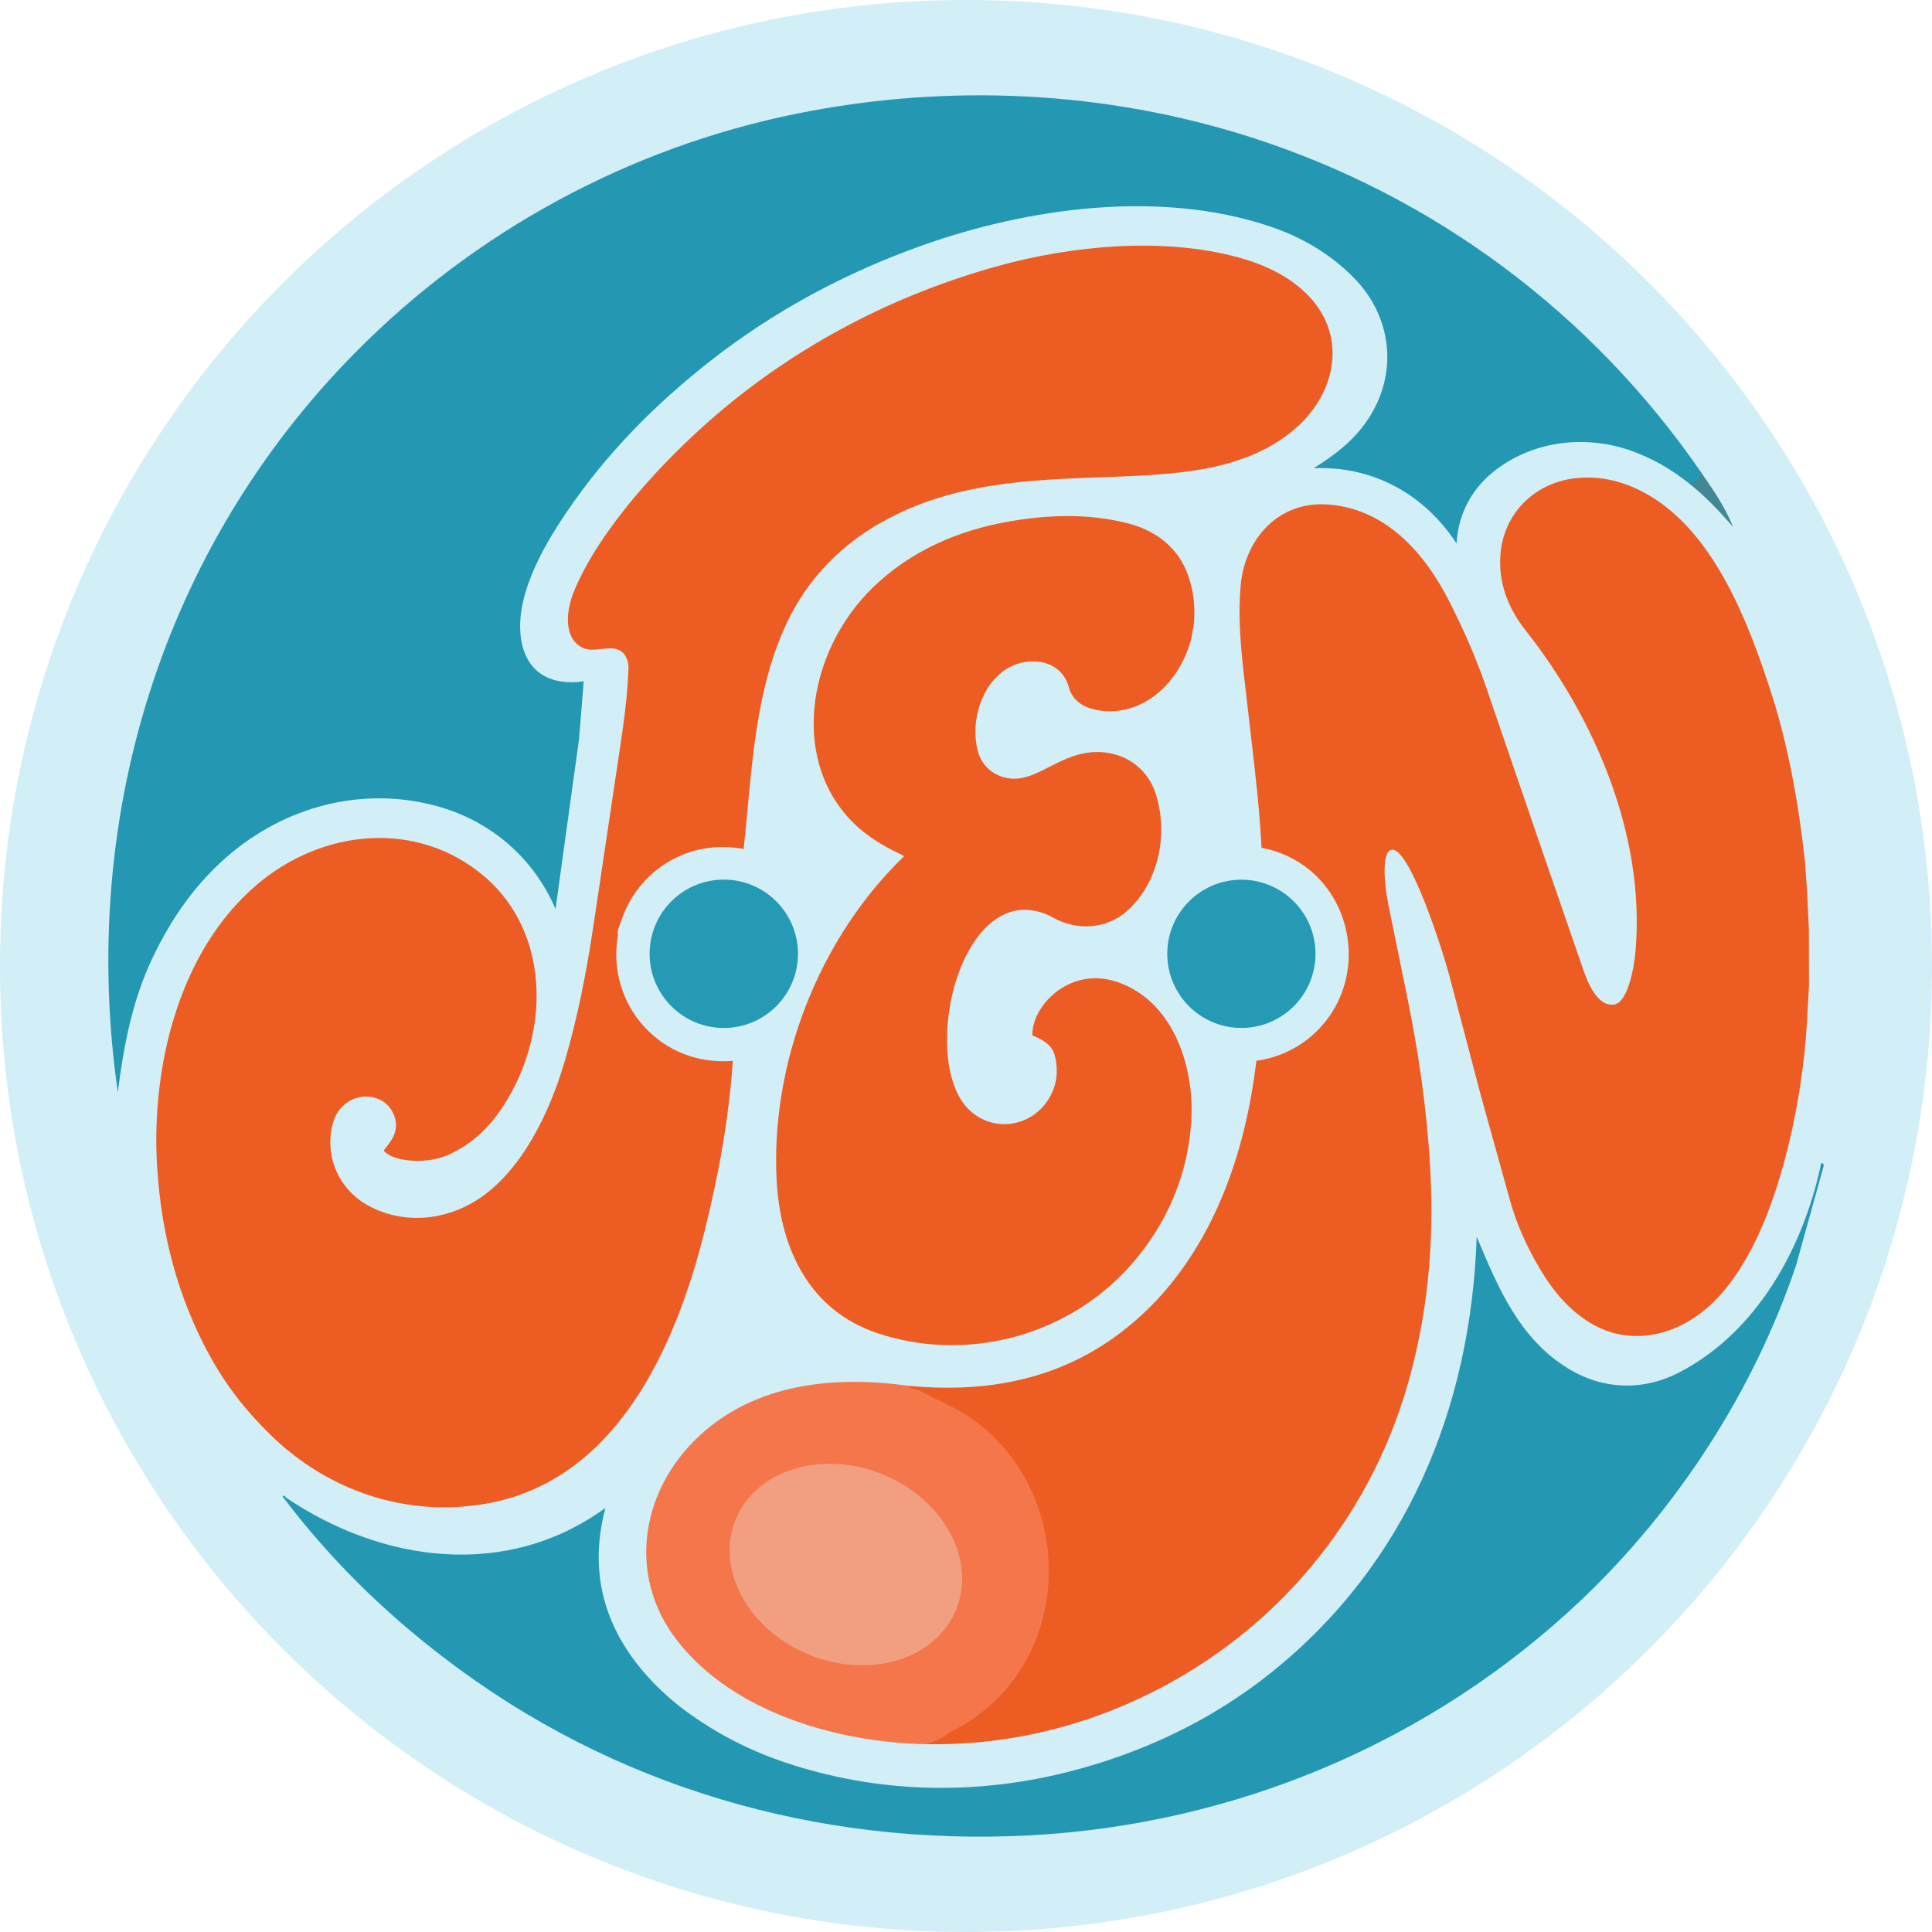
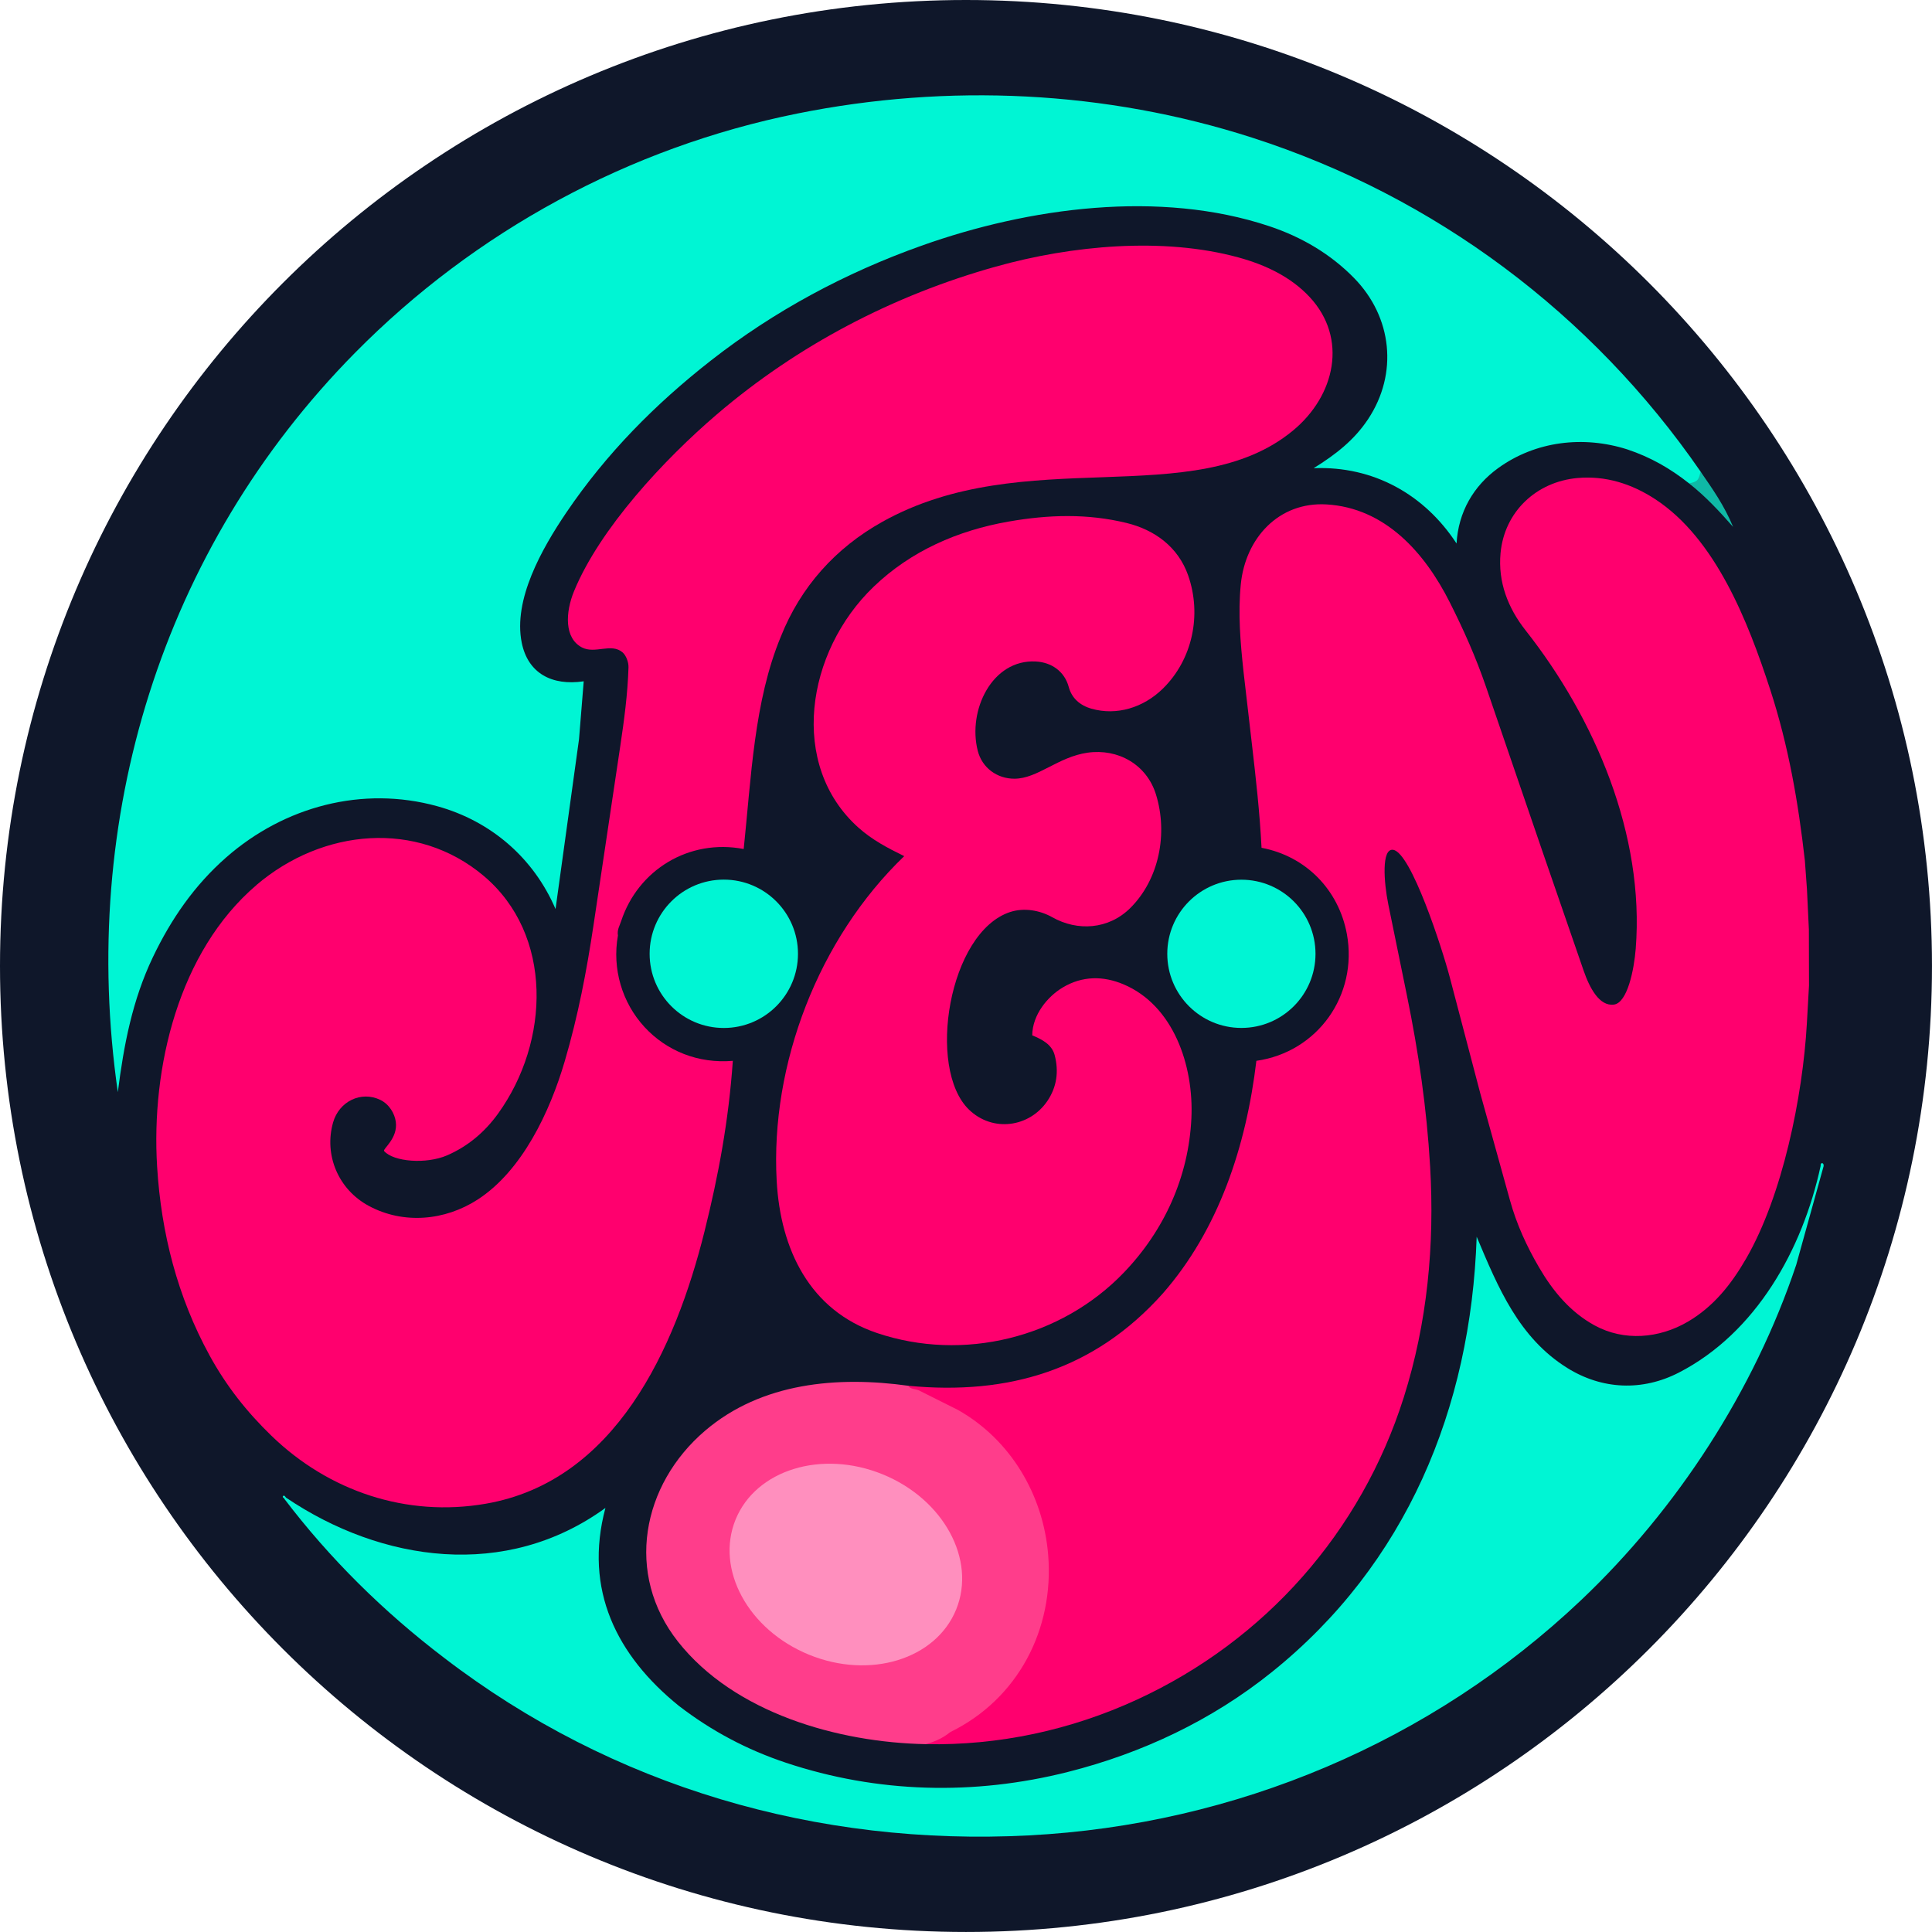
<svg xmlns="http://www.w3.org/2000/svg" id="a" data-name="Layer 1" viewBox="0 0 890.51 890.51">
-   <circle cx="445.25" cy="445.25" r="445.25" fill="#d2eef7" />
+   <circle cx="445.25" cy="445.25" r="445.25" fill="#0F172A" />
  <g>
-     <path d="M783.84,217.38c2.06,4.34-.98,7.87-5.28,5.44-8.69-6.89-17.82-12.12-28.48-15.67-20.22-6.46-42.27-3.86-59.51,8.59-11.41,8.24-18.37,20.26-19.21,34.77-14.72-22.52-38.22-35.81-65.87-34.71,10.19-6.29,18.75-13.03,25.08-22.57,13.94-21.03,11.21-47.09-6.5-65.14-10.8-11.01-24.06-18.84-39.02-23.83-50.39-16.81-110.66-8.7-160.36,9.01-35.04,12.48-67.69,29.99-96.94,52.85-25.79,20.16-48.31,42.99-66.62,69.98-11.54,17.02-24.62,40.36-20.66,60.09,2.83,14.1,13.85,20.02,28.58,17.84l-2.16,26.65-10.83,78.32c-10.04-23.41-29.65-40.54-54.57-47.41-34.43-9.49-70.44.11-97.25,23.63-14.6,12.8-25.39,28.4-33.79,46-9.44,19.77-13.4,40.5-16.14,62.19-18.1-125.83,20.31-250.6,109.35-340.81,55.28-56.01,126.42-94.66,203.76-110.25,69.65-14.04,142.2-10.62,209.71,11.09,84.34,27.13,156.64,81.33,206.72,153.93Z" fill="#2498b2" />
-     <path d="M118.22,407.91c30.63-26.11,74.08-29.94,104.65-4.26,32.26,27.09,30.62,76.47,6.71,109.64-6.17,8.56-13.92,15.07-23.44,19.22-9.67,4.21-24.78,3-29.1-1.97-.78-.9,6.43-5.76,5.4-13.44-.51-3.83-3.02-8.13-7.15-10.13-8.89-4.29-19.01.72-21.76,10.39-4.28,15.06,2.44,30.93,16.46,38.47,15.95,8.58,35.09,6.86,50.21-2.94,20.47-13.27,33.26-40.4,40.11-63.76,6.13-20.87,10.07-41.38,13.3-62.99l12.23-81.84c1.87-12.53,3.47-24.31,3.85-36.68.08-2.67-1.26-5.63-2.69-6.88-5.2-4.56-12.68.85-18.77-2.32-8.18-4.26-7.67-16.15-3.62-25.97,11.93-28.93,41.58-60.74,65.82-81.47,37.31-31.9,81.23-54.85,128.58-68.1,34.93-9.77,77.04-13.73,111.79-4.23,12.51,3.42,24.24,8.99,32.89,18.3,17.63,18.97,11.8,45.39-7.73,61.52-45.87,37.89-123.69,5.35-189.36,42.1-21.49,12.02-37.55,29.91-46.66,52.79-12.42,29.83-13.71,65.4-17.15,97.97-25.22-4.83-48.74,9.63-56.5,33.28-.73,2.23-1.91,3.94-1.47,6.61-2.74,15.31,1.93,30.96,12.23,42.14,10.24,11.11,24.82,16.95,40.73,15.61-1.92,27.57-6.63,52.89-13.06,78.66-13.52,54.17-41.1,115.15-100.84,125.48-36.46,6.31-72.29-5.72-98.73-31.3-11.44-11.07-20.84-22.96-28.58-37.11-14.71-26.89-22.27-56.21-24.15-86.95-2.8-45.62,9.86-99.17,45.81-129.82Z" fill="#ed5d23" />
-     <path d="M465.66,420.35c-28.47,9.31-38.61,72.05-19.09,91.05,10.91,10.63,27.9,8.24,36.15-3.87,4.41-6.48,5.39-13.71,3.39-21.25-1.32-4.99-6.07-7.29-10.33-9.07.11-9.57,7.14-17.9,13.99-22.01,9.11-5.46,18.72-5.45,28.1-1.49,22.82,9.63,32.45,37.13,31.27,61.84-1.27,26.79-12.44,51.51-31.04,70.92-29,30.28-74.17,41.34-113.88,27.95-31.04-10.47-44.5-38.55-46.23-70.17-2.93-53.61,19.18-111.54,58.78-149.63-7.77-3.82-14.81-7.52-21.1-13.15-32.18-28.78-24.31-80.97,7.05-111.06,17.17-16.48,38.76-25.91,62.2-30.01,18.37-3.21,36.28-3.75,54.3.64,13.12,3.19,23.86,11.18,28.41,24.12,6.4,18.19,2.05,38.85-11.67,52.28-8.94,8.76-21.29,12.53-32.9,9.21-5.34-1.53-9.08-4.88-10.46-10.03-1.92-7.14-7.91-11.34-15.18-11.72-20.16-1.08-31.49,22.57-26.75,41.15,2.02,7.92,8.98,12.92,16.96,12.88,10.68-.05,20.09-10.07,33.67-12,13.99-1.99,27.21,5.4,31.5,19.21,5.61,18.02,1.51,39.14-11.81,52.38-10.05,9.99-24.41,10.77-35.95,4.27-5.91-3.33-13.19-4.45-19.38-2.43Z" fill="#ed5d23" />
-     <circle cx="333.62" cy="439.63" r="34.19" fill="#259ab4" />
-     <circle cx="572.19" cy="439.64" r="34.16" fill="#259ab4" />
-     <path d="M778.56,222.82c1.61-.35,3.09-.73,3.85-1.65.91-1.09,1.06-2.54,1.43-3.79,5.53,8.02,10.94,15.63,14.99,25.48-6.33-7.21-12.61-13.97-20.28-20.04Z" fill="#438694" />
-     <path d="M426.79,803.93l.88-2.11c34.12-14.05,55.65-44.11,53.89-81.97-1.78-38.31-25.41-63.83-58.82-77.4-3.82-.45-5.17-1.68-4.04-3.71,46.15,4.44,85.8-7.33,117.22-42.49,25.82-29.47,38.48-67.92,43.18-107.29,28.19-4,46.91-30.24,41.7-58.48-3.74-20.25-18.79-35.83-39.32-39.71-.84-16.38-2.62-32.1-4.51-48.38l-3.8-32.8c-1.45-13.59-2.59-26.8-1.25-40.3,2.11-21.21,17.48-38.09,39.51-36.79,26.85,1.59,45.14,21.96,56.79,45.09,6.5,12.9,12.07,25.41,16.78,39.14l26.02,75.89,18.9,54.73c2.78,8.05,7.28,16.58,13.98,15.69,6.23-.83,9.29-16.12,10.05-25.76,4.13-52.35-18.67-106-50.75-146.71-8.2-10.4-12.78-22.35-11.56-35.6,1.76-19.07,16.46-32.93,35.47-34.64,12.81-1.15,24.83,2.58,35.78,9.73,27.83,18.16,42.8,56.3,53.07,87.87,8.39,25.8,12.92,51.83,15.96,78.81l.95,13.07.89,18.6.06,25.85-.99,17.53c-1.9,33.53-11.19,79.32-28.02,108.37-6.88,11.88-15,22.13-26.89,29.08-13.21,7.72-29.35,9.08-42.91,1.68-11.24-6.14-19.24-15.8-25.62-26.74-5.77-9.89-10.34-19.88-13.41-30.95l-13.69-49.31-14.02-53.36c-3.55-13.5-17.85-57.62-26.12-58.85-5.46-.81-4.31,14.99-2.24,25.15l8.57,41.93c5.38,26.33,9.12,51.84,10.7,78.85,2.12,36.21-1.28,72.1-12.16,106.5-19.6,61.92-63.87,111.99-122.76,139.17-30.75,14.2-63.94,21.26-97.45,20.63Z" fill="#ed5d23" />
-     <path d="M418.69,638.74c.89,1.69,3.31,1.36,4.93,2.17l17.89,8.95c24.28,13.69,39.37,39.17,41.62,66.79,2.8,34.36-13.94,66.39-44.95,81.63-.98.48-3.52,3.43-11.39,5.65-40.53-.77-88.31-14.37-114.27-47.23-24.6-31.13-16.76-72.34,12.53-97.3,25.99-22.15,60.96-25.21,93.64-20.66Z" fill="#f4764a" />
-     <path d="M131.87,690.33c44.04,29.72,101.35,38.01,147.19,4.72-10.08,37.68,5.21,68.14,33.93,91.29,14.99,11.5,31.13,20.1,49.24,26.14,42.12,14.05,86.76,15.16,129.9,4.28,34.38-8.67,66.48-23.87,94.08-46.04,61.86-49.67,91.78-121.37,94.43-200.69,9.91,23.57,19.46,46.6,41.77,60.51,16.04,10,34.59,10.8,51.47,2.1,35.46-18.28,56.95-56.59,65.3-95.26-.22-1.79,1.63-1.62,1.37.15l-12.64,45.51c-19.4,57.87-54.87,112.55-99.15,154.51-69.06,65.44-159.38,103.48-254.48,108.43-97.43,5.07-192-22.33-269.54-81.82-27.97-21.27-52.78-45.8-73.74-73.38.09-.2-.09-.35-.26-.32-.96-.54,0-1.59.65-.75l.46.64Z" fill="#2498b2" />
-     <ellipse cx="389.88" cy="721.08" rx="44.9" ry="54.9" transform="translate(-425.04 809.8) rotate(-67.81)" fill="#f29e81" />
+     <path d="M783.84,217.38c2.06,4.34-.98,7.87-5.28,5.44-8.69-6.89-17.82-12.12-28.48-15.67-20.22-6.46-42.27-3.86-59.51,8.59-11.41,8.24-18.37,20.26-19.21,34.77-14.72-22.52-38.22-35.81-65.87-34.71,10.19-6.29,18.75-13.03,25.08-22.57,13.94-21.03,11.21-47.09-6.5-65.14-10.8-11.01-24.06-18.84-39.02-23.83-50.39-16.81-110.66-8.7-160.36,9.01-35.04,12.48-67.69,29.99-96.94,52.85-25.79,20.16-48.31,42.99-66.62,69.98-11.54,17.02-24.62,40.36-20.66,60.09,2.83,14.1,13.85,20.02,28.58,17.84l-2.16,26.65-10.83,78.32c-10.04-23.41-29.65-40.54-54.57-47.41-34.43-9.49-70.44.11-97.25,23.63-14.6,12.8-25.39,28.4-33.79,46-9.44,19.77-13.4,40.5-16.14,62.19-18.1-125.83,20.31-250.6,109.35-340.81,55.28-56.01,126.42-94.66,203.76-110.25,69.65-14.04,142.2-10.62,209.71,11.09,84.34,27.13,156.64,81.33,206.72,153.93Z" fill="#00F5D4" />
+     <path d="M118.22,407.91c30.63-26.11,74.08-29.94,104.65-4.26,32.26,27.09,30.62,76.47,6.71,109.64-6.17,8.56-13.92,15.07-23.44,19.22-9.67,4.21-24.78,3-29.1-1.97-.78-.9,6.43-5.76,5.4-13.44-.51-3.83-3.02-8.13-7.15-10.13-8.89-4.29-19.01.72-21.76,10.39-4.28,15.06,2.44,30.93,16.46,38.47,15.95,8.58,35.09,6.86,50.21-2.94,20.47-13.27,33.26-40.4,40.11-63.76,6.13-20.87,10.07-41.38,13.3-62.99l12.23-81.84c1.87-12.53,3.47-24.31,3.85-36.68.08-2.67-1.26-5.63-2.69-6.88-5.2-4.56-12.68.85-18.77-2.32-8.18-4.26-7.67-16.15-3.62-25.97,11.93-28.93,41.58-60.74,65.82-81.47,37.31-31.9,81.23-54.85,128.58-68.1,34.93-9.77,77.04-13.73,111.79-4.23,12.51,3.42,24.24,8.99,32.89,18.3,17.63,18.97,11.8,45.39-7.73,61.52-45.87,37.89-123.69,5.35-189.36,42.1-21.49,12.02-37.55,29.91-46.66,52.79-12.42,29.83-13.71,65.4-17.15,97.97-25.22-4.83-48.74,9.63-56.5,33.28-.73,2.23-1.91,3.94-1.47,6.61-2.74,15.31,1.93,30.96,12.23,42.14,10.24,11.11,24.82,16.95,40.73,15.61-1.92,27.57-6.63,52.89-13.06,78.66-13.52,54.17-41.1,115.15-100.84,125.48-36.46,6.31-72.29-5.72-98.73-31.3-11.44-11.07-20.84-22.96-28.58-37.11-14.71-26.89-22.27-56.21-24.15-86.95-2.8-45.62,9.86-99.17,45.81-129.82Z" fill="#FF006E" />
+     <path d="M465.66,420.35c-28.47,9.31-38.61,72.05-19.09,91.05,10.91,10.63,27.9,8.24,36.15-3.87,4.41-6.48,5.39-13.71,3.39-21.25-1.32-4.99-6.07-7.29-10.33-9.07.11-9.57,7.14-17.9,13.99-22.01,9.11-5.46,18.72-5.45,28.1-1.49,22.82,9.63,32.45,37.13,31.27,61.84-1.27,26.79-12.44,51.51-31.04,70.92-29,30.28-74.17,41.34-113.88,27.95-31.04-10.47-44.5-38.55-46.23-70.17-2.93-53.61,19.18-111.54,58.78-149.63-7.77-3.82-14.81-7.52-21.1-13.15-32.18-28.78-24.31-80.97,7.05-111.06,17.17-16.48,38.76-25.91,62.2-30.01,18.37-3.21,36.28-3.75,54.3.64,13.12,3.19,23.86,11.18,28.41,24.12,6.4,18.19,2.05,38.85-11.67,52.28-8.94,8.76-21.29,12.53-32.9,9.21-5.34-1.53-9.08-4.88-10.46-10.03-1.92-7.14-7.91-11.34-15.18-11.72-20.16-1.08-31.49,22.57-26.75,41.15,2.02,7.92,8.98,12.92,16.96,12.88,10.68-.05,20.09-10.07,33.67-12,13.99-1.99,27.21,5.4,31.5,19.21,5.61,18.02,1.51,39.14-11.81,52.38-10.05,9.99-24.41,10.77-35.95,4.27-5.91-3.33-13.19-4.45-19.38-2.43Z" fill="#FF006E" />
+     <circle cx="333.62" cy="439.63" r="34.19" fill="#00F5D4" />
+     <circle cx="572.19" cy="439.64" r="34.16" fill="#00F5D4" />
+     <path d="M778.56,222.82c1.61-.35,3.09-.73,3.85-1.65.91-1.09,1.06-2.54,1.43-3.79,5.53,8.02,10.94,15.63,14.99,25.48-6.33-7.21-12.61-13.97-20.28-20.04Z" fill="#0FB9A6" />
+     <path d="M426.79,803.93l.88-2.11c34.12-14.05,55.65-44.11,53.89-81.97-1.78-38.31-25.41-63.83-58.82-77.4-3.82-.45-5.17-1.68-4.04-3.71,46.15,4.44,85.8-7.33,117.22-42.49,25.82-29.47,38.48-67.92,43.18-107.29,28.19-4,46.91-30.24,41.7-58.48-3.74-20.25-18.79-35.83-39.32-39.71-.84-16.38-2.62-32.1-4.51-48.38l-3.8-32.8c-1.45-13.59-2.59-26.8-1.25-40.3,2.11-21.21,17.48-38.09,39.51-36.79,26.85,1.59,45.14,21.96,56.79,45.09,6.5,12.9,12.07,25.41,16.78,39.14l26.02,75.89,18.9,54.73c2.78,8.05,7.28,16.58,13.98,15.69,6.23-.83,9.29-16.12,10.05-25.76,4.13-52.35-18.67-106-50.75-146.71-8.2-10.4-12.78-22.35-11.56-35.6,1.76-19.07,16.46-32.93,35.47-34.64,12.81-1.15,24.83,2.58,35.78,9.73,27.83,18.16,42.8,56.3,53.07,87.87,8.39,25.8,12.92,51.83,15.96,78.81l.95,13.07.89,18.6.06,25.85-.99,17.53c-1.9,33.53-11.19,79.32-28.02,108.37-6.88,11.88-15,22.13-26.89,29.08-13.21,7.72-29.35,9.08-42.91,1.68-11.24-6.14-19.24-15.8-25.62-26.74-5.77-9.89-10.34-19.88-13.41-30.95l-13.69-49.31-14.02-53.36c-3.55-13.5-17.85-57.62-26.12-58.85-5.46-.81-4.31,14.99-2.24,25.15l8.57,41.93c5.38,26.33,9.12,51.84,10.7,78.85,2.12,36.21-1.28,72.1-12.16,106.5-19.6,61.92-63.87,111.99-122.76,139.17-30.75,14.2-63.94,21.26-97.45,20.63Z" fill="#FF006E" />
+     <path d="M418.69,638.74c.89,1.69,3.31,1.36,4.93,2.17l17.89,8.95c24.28,13.69,39.37,39.17,41.62,66.79,2.8,34.36-13.94,66.39-44.95,81.63-.98.48-3.52,3.43-11.39,5.65-40.53-.77-88.31-14.37-114.27-47.23-24.6-31.13-16.76-72.34,12.53-97.3,25.99-22.15,60.96-25.21,93.64-20.66Z" fill="#FF3D8B" />
+     <path d="M131.87,690.33c44.04,29.72,101.35,38.01,147.19,4.72-10.08,37.68,5.21,68.14,33.93,91.29,14.99,11.5,31.13,20.1,49.24,26.14,42.12,14.05,86.76,15.16,129.9,4.28,34.38-8.67,66.48-23.87,94.08-46.04,61.86-49.67,91.78-121.37,94.43-200.69,9.91,23.57,19.46,46.6,41.77,60.51,16.04,10,34.59,10.8,51.47,2.1,35.46-18.28,56.95-56.59,65.3-95.26-.22-1.79,1.63-1.62,1.37.15l-12.64,45.51c-19.4,57.87-54.87,112.55-99.15,154.51-69.06,65.44-159.38,103.48-254.48,108.43-97.43,5.07-192-22.33-269.54-81.82-27.97-21.27-52.78-45.8-73.74-73.38.09-.2-.09-.35-.26-.32-.96-.54,0-1.59.65-.75l.46.64Z" fill="#00F5D4" />
+     <ellipse cx="389.88" cy="721.08" rx="44.9" ry="54.9" transform="translate(-425.04 809.8) rotate(-67.81)" fill="#FF8FBE" />
  </g>
</svg>
